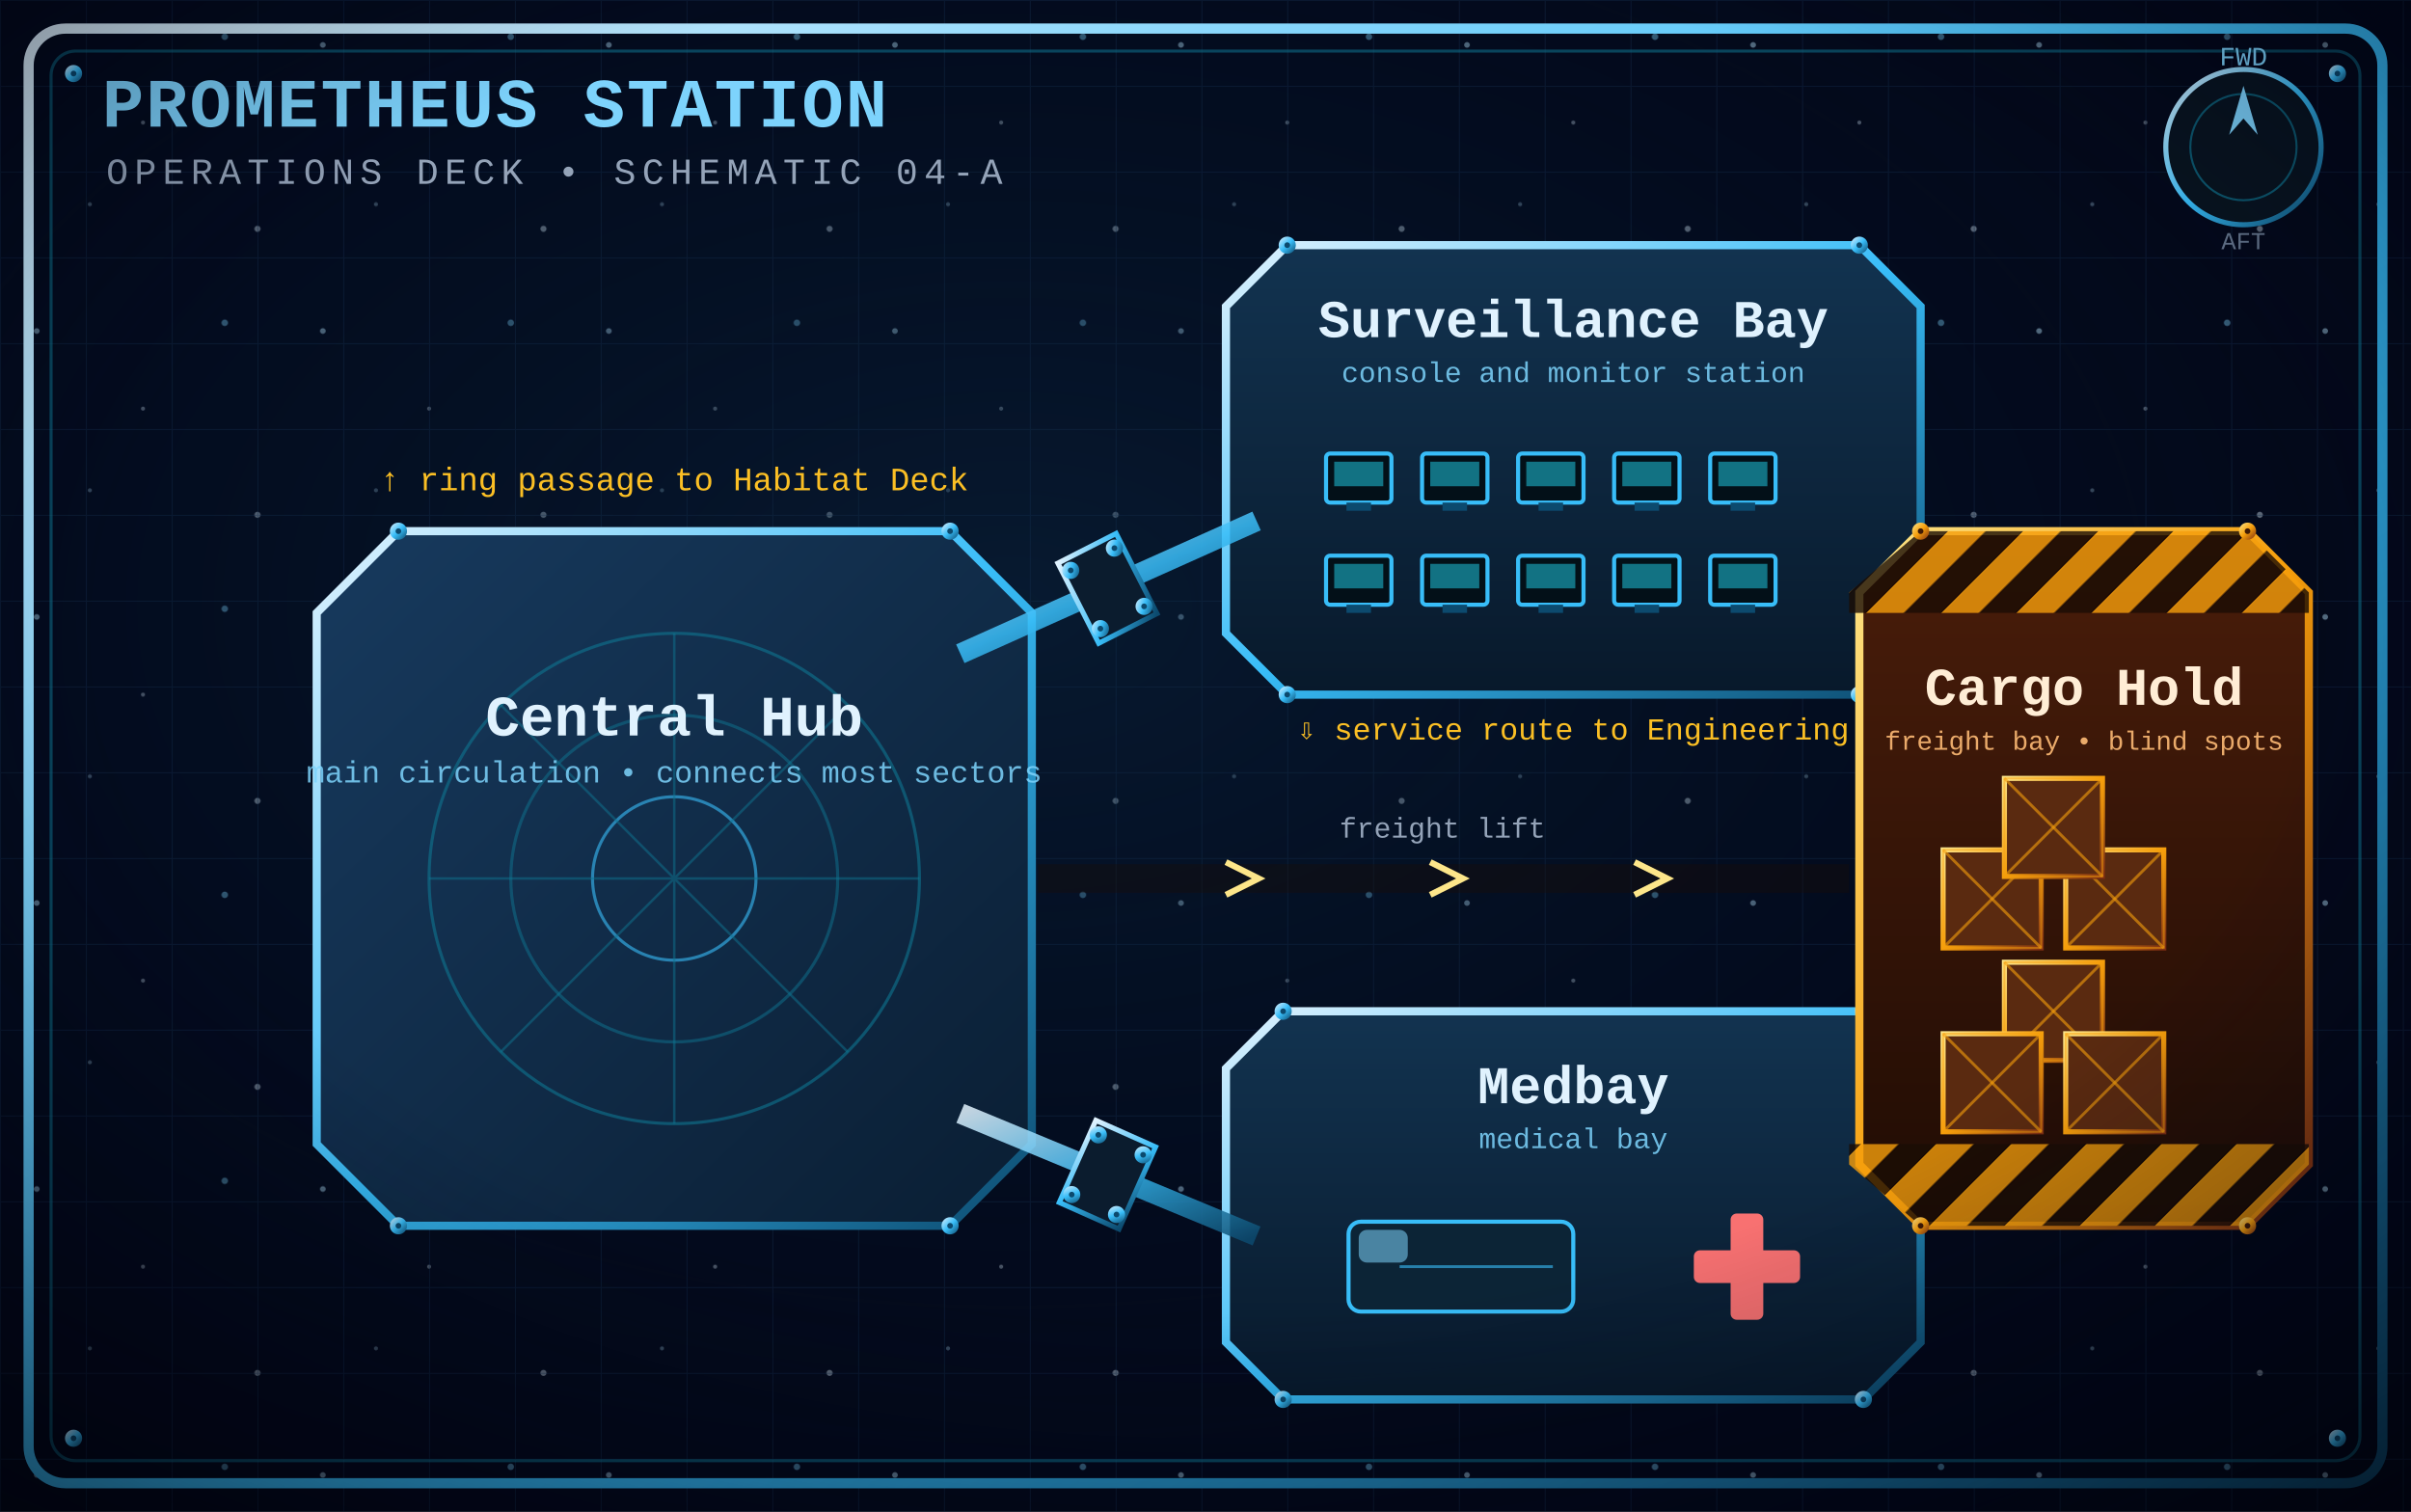
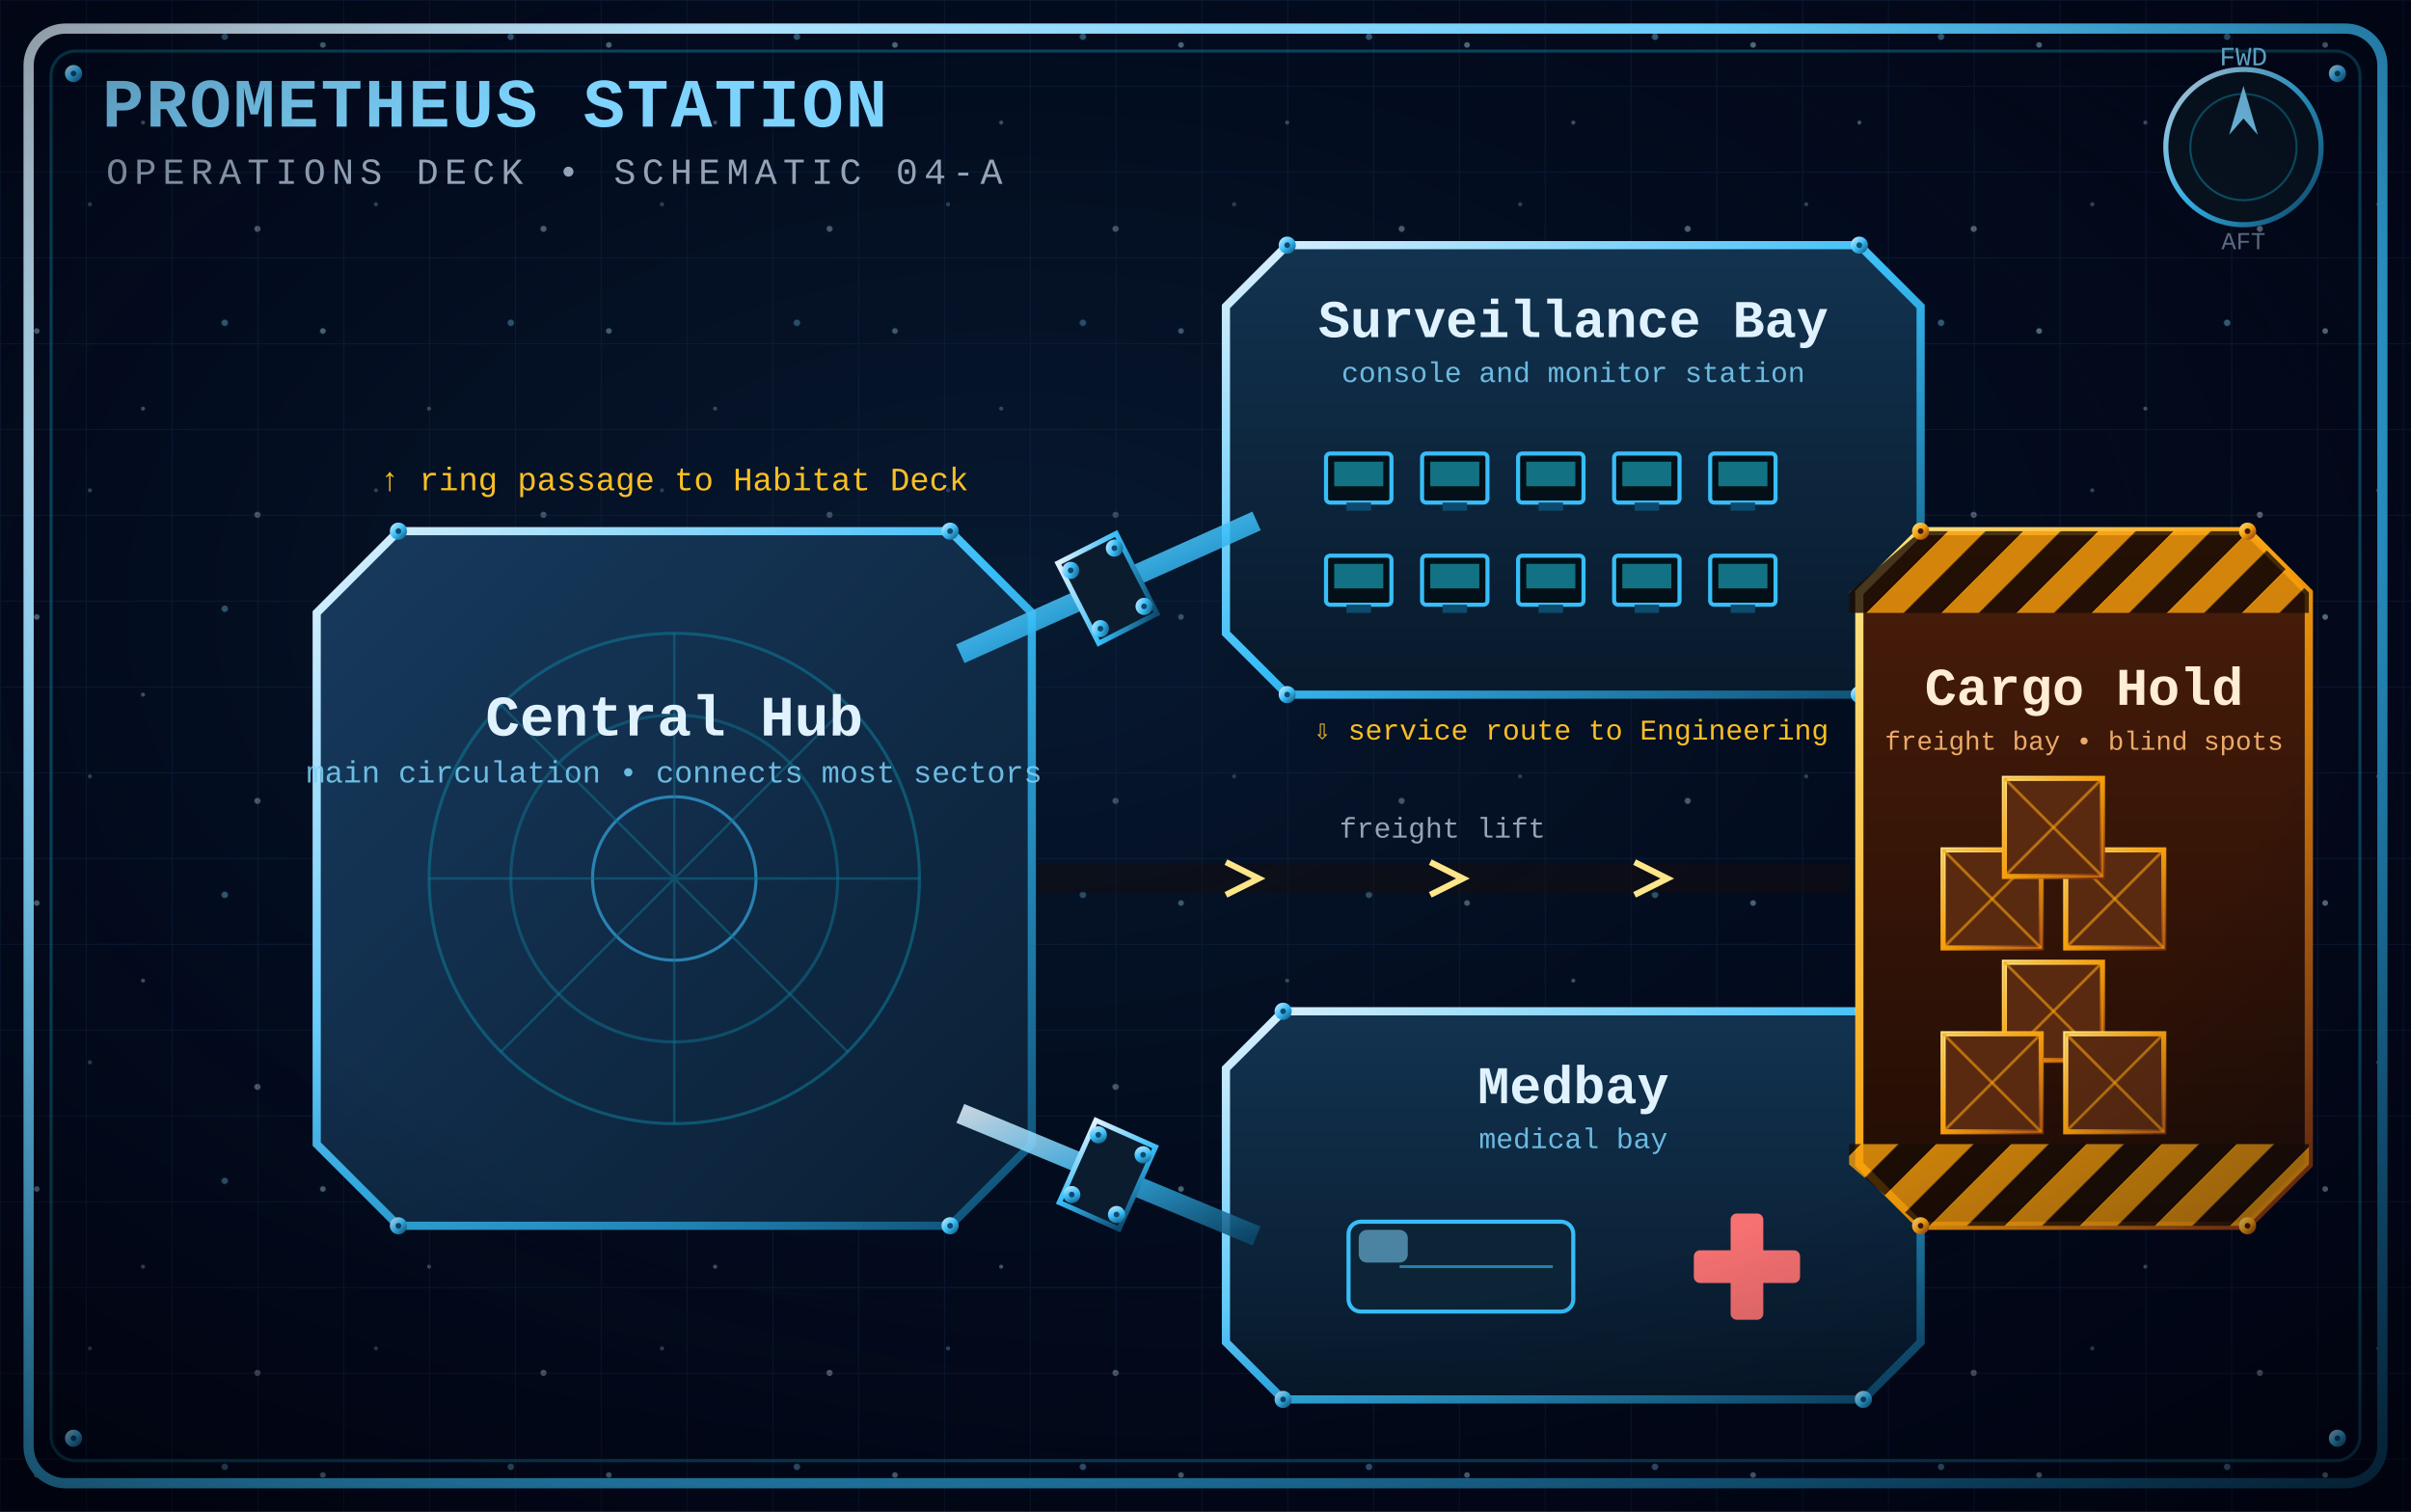
<svg xmlns="http://www.w3.org/2000/svg" viewBox="0 0 1180 740">
  <defs>
    <radialGradient id="oBgGlow" cx="0.42" cy="0.4" r="0.85">
      <stop offset="0" stop-color="#0b2a45" stop-opacity="0.55" />
      <stop offset="1" stop-color="#020617" stop-opacity="0" />
    </radialGradient>
    <pattern id="oStars" width="140" height="140" patternUnits="userSpaceOnUse">
      <circle cx="18" cy="22" r="1.4" fill="#bae6fd" opacity="0.55" />
      <circle cx="70" cy="60" r="1" fill="#e0f2fe" opacity="0.4" />
      <circle cx="110" cy="18" r="1.6" fill="#7dd3fc" opacity="0.5" />
      <circle cx="44" cy="100" r="1" fill="#bae6fd" opacity="0.35" />
      <circle cx="126" cy="112" r="1.5" fill="#e0f2fe" opacity="0.5" />
    </pattern>
    <pattern id="oGrid" width="42" height="42" patternUnits="userSpaceOnUse">
      <path d="M42 0 L0 0 0 42" fill="none" stroke="#1e3a5f" stroke-width="1" opacity="0.35" />
    </pattern>
    <linearGradient id="oMetal" x1="0" y1="0" x2="1" y2="1">
      <stop offset="0" stop-color="#e0f2fe" />
      <stop offset="0.5" stop-color="#38bdf8" />
      <stop offset="1" stop-color="#0c4a6e" />
    </linearGradient>
    <linearGradient id="oHazardEdge" x1="0" y1="0" x2="1" y2="1">
      <stop offset="0" stop-color="#fde68a" />
      <stop offset="0.5" stop-color="#f59e0b" />
      <stop offset="1" stop-color="#7c2d12" />
    </linearGradient>
    <linearGradient id="oRoomFill" x1="0" y1="0" x2="0" y2="1">
      <stop offset="0" stop-color="#123350" />
      <stop offset="1" stop-color="#08192b" />
    </linearGradient>
    <linearGradient id="oHubFill" x1="0" y1="0" x2="1" y2="1">
      <stop offset="0" stop-color="#173a5e" />
      <stop offset="1" stop-color="#0a1e33" />
    </linearGradient>
    <linearGradient id="oCargoFill" x1="0" y1="0" x2="0" y2="1">
      <stop offset="0" stop-color="#4a1d0a" />
      <stop offset="1" stop-color="#200c04" />
    </linearGradient>
    <pattern id="oHazardStripe" width="26" height="26" patternUnits="userSpaceOnUse" patternTransform="rotate(45)">
      <rect width="26" height="26" fill="#1a0c04" />
      <rect width="13" height="26" fill="#f59e0b" />
    </pattern>
    <radialGradient id="oVignette" cx="0.5" cy="0.42" r="0.75">
      <stop offset="0.6" stop-color="#020617" stop-opacity="0" />
      <stop offset="1" stop-color="#000208" stop-opacity="0.6" />
    </radialGradient>
    <g id="oRivet">
      <circle r="4.2" fill="url(#oMetal)" />
      <circle r="1.4" fill="#0c4a6e" />
    </g>
    <g id="oHazardBolt">
      <circle r="4.2" fill="url(#oHazardEdge)" />
      <circle r="1.4" fill="#3f1a05" />
    </g>
    <g id="oMonitor">
      <rect x="-16" y="-13" width="32" height="24" rx="2" fill="#031018" stroke="#38bdf8" stroke-width="2" />
      <rect x="-12" y="-9" width="24" height="12" fill="#22d3ee" opacity="0.5" />
      <rect x="-6" y="11" width="12" height="4" fill="#0c4a6e" />
    </g>
    <g id="oCrate">
      <rect x="-24" y="-24" width="48" height="48" fill="#5a2a10" stroke="url(#oHazardEdge)" stroke-width="2.5" />
      <line x1="-24" y1="-24" x2="24" y2="24" stroke="#f59e0b" stroke-width="1.4" opacity="0.6" />
      <line x1="24" y1="-24" x2="-24" y2="24" stroke="#f59e0b" stroke-width="1.4" opacity="0.6" />
      <rect x="-24" y="-24" width="48" height="48" fill="none" stroke="#f59e0b" stroke-width="1" opacity="0.5" />
    </g>
    <g id="oHatch">
      <rect x="-16" y="-22" width="32" height="44" fill="#0b1c2e" stroke="url(#oMetal)" stroke-width="2.5" />
      <line x1="-16" y1="0" x2="16" y2="0" stroke="url(#oMetal)" stroke-width="2" />
      <use href="#oRivet" x="-12" y="-16" />
      <use href="#oRivet" x="12" y="-16" />
      <use href="#oRivet" x="-12" y="16" />
      <use href="#oRivet" x="12" y="16" />
    </g>
  </defs>
  <rect width="1180" height="740" fill="#020617" />
  <rect width="1180" height="740" fill="url(#oStars)" />
  <rect width="1180" height="740" fill="url(#oGrid)" />
  <rect width="1180" height="740" fill="url(#oBgGlow)" />
  <rect x="14" y="14" width="1152" height="712" rx="18" fill="none" stroke="url(#oMetal)" stroke-width="5" />
  <rect x="25" y="25" width="1130" height="690" rx="12" fill="none" stroke="#0e7490" stroke-width="1.5" opacity="0.55" />
  <use href="#oRivet" x="36" y="36" />
  <use href="#oRivet" x="1144" y="36" />
  <use href="#oRivet" x="36" y="704" />
  <use href="#oRivet" x="1144" y="704" />
  <text x="50" y="62" fill="#7dd3fc" font-size="34" font-family="'Courier New', ui-monospace, monospace" font-weight="bold" letter-spacing="1">PROMETHEUS STATION</text>
  <text x="52" y="90" fill="#94a3b8" font-size="18" font-family="'Courier New', ui-monospace, monospace" letter-spacing="3">OPERATIONS DECK • SCHEMATIC 04-A</text>
  <g transform="translate(1098,72)">
    <circle r="38" fill="#08131f" stroke="url(#oMetal)" stroke-width="2.5" />
    <circle r="26" fill="none" stroke="#0e7490" stroke-width="1" opacity="0.7" />
    <path d="M0,-30 L7,-6 L0,-14 L-7,-6 Z" fill="#7dd3fc" />
    <text x="0" y="-40" text-anchor="middle" fill="#7dd3fc" font-size="13" font-family="'Courier New', monospace">FWD</text>
    <text x="0" y="50" text-anchor="middle" fill="#64748b" font-size="12" font-family="'Courier New', monospace">AFT</text>
  </g>
  <g>
    <path d="M195,260 L465,260 L505,300 L505,560 L465,600 L195,600 L155,560 L155,300 Z" fill="url(#oHubFill)" stroke="url(#oMetal)" stroke-width="4" />
    <use href="#oRivet" x="195" y="260" />
    <use href="#oRivet" x="465" y="260" />
    <use href="#oRivet" x="195" y="600" />
    <use href="#oRivet" x="465" y="600" />
    <circle cx="330" cy="430" r="120" fill="none" stroke="#0e7490" stroke-width="1.5" opacity="0.6" />
    <circle cx="330" cy="430" r="80" fill="none" stroke="#0e7490" stroke-width="1.5" opacity="0.5" />
    <circle cx="330" cy="430" r="40" fill="none" stroke="#38bdf8" stroke-width="1.5" opacity="0.6" />
    <g stroke="#0e7490" stroke-width="1.2" opacity="0.5">
      <line x1="330" y1="310" x2="330" y2="550" />
      <line x1="210" y1="430" x2="450" y2="430" />
      <line x1="245" y1="345" x2="415" y2="515" />
      <line x1="415" y1="345" x2="245" y2="515" />
    </g>
    <text x="330" y="360" text-anchor="middle" fill="#e0f2fe" font-size="28" font-family="'Courier New', ui-monospace, monospace" font-weight="bold">Central Hub</text>
    <text x="330" y="383" text-anchor="middle" fill="#7dd3fc" font-size="15" font-family="'Courier New', ui-monospace, monospace" opacity="0.85">main circulation • connects most sectors</text>
    <text x="330" y="240" text-anchor="middle" fill="#fbbf24" font-size="16" font-family="'Courier New', ui-monospace, monospace">↑ ring passage to Habitat Deck</text>
  </g>
  <g>
    <path d="M630,120 L910,120 L940,150 L940,310 L910,340 L630,340 L600,310 L600,150 Z" fill="url(#oRoomFill)" stroke="url(#oMetal)" stroke-width="4" />
    <use href="#oRivet" x="630" y="120" />
    <use href="#oRivet" x="910" y="120" />
    <use href="#oRivet" x="630" y="340" />
    <use href="#oRivet" x="910" y="340" />
    <text x="770" y="165" text-anchor="middle" fill="#e0f2fe" font-size="26" font-family="'Courier New', ui-monospace, monospace" font-weight="bold">Surveillance Bay</text>
    <text x="770" y="187" text-anchor="middle" fill="#7dd3fc" font-size="14" font-family="'Courier New', ui-monospace, monospace" opacity="0.85">console and monitor station</text>
    <g>
      <use href="#oMonitor" x="665" y="235" />
      <use href="#oMonitor" x="712" y="235" />
      <use href="#oMonitor" x="759" y="235" />
      <use href="#oMonitor" x="806" y="235" />
      <use href="#oMonitor" x="853" y="235" />
      <use href="#oMonitor" x="665" y="285" />
      <use href="#oMonitor" x="712" y="285" />
      <use href="#oMonitor" x="759" y="285" />
      <use href="#oMonitor" x="806" y="285" />
      <use href="#oMonitor" x="853" y="285" />
    </g>
-     <text x="770" y="362" text-anchor="middle" fill="#fbbf24" font-size="15" font-family="'Courier New', ui-monospace, monospace">⇩ service route to Engineering</text>
+     <text x="895" y="362" text-anchor="end" fill="#fbbf24" font-size="14" font-family="'Courier New', ui-monospace, monospace">⇩ service route to Engineering</text>
  </g>
  <g stroke="url(#oMetal)" stroke-width="10" opacity="0.85">
    <line x1="470" y1="320" x2="615" y2="255" />
  </g>
  <use href="#oHatch" x="542" y="288" transform="rotate(-27 542 288)" />
  <g>
    <path d="M628,495 L912,495 L940,523 L940,657 L912,685 L628,685 L600,657 L600,523 Z" fill="url(#oRoomFill)" stroke="url(#oMetal)" stroke-width="4" />
    <use href="#oRivet" x="628" y="495" />
    <use href="#oRivet" x="912" y="495" />
    <use href="#oRivet" x="628" y="685" />
    <use href="#oRivet" x="912" y="685" />
    <text x="770" y="540" text-anchor="middle" fill="#e0f2fe" font-size="26" font-family="'Courier New', ui-monospace, monospace" font-weight="bold">Medbay</text>
    <text x="770" y="562" text-anchor="middle" fill="#7dd3fc" font-size="14" font-family="'Courier New', ui-monospace, monospace" opacity="0.85">medical bay</text>
    <g transform="translate(715,620)">
      <rect x="-55" y="-22" width="110" height="44" rx="6" fill="#0c2436" stroke="#38bdf8" stroke-width="2" />
      <rect x="-50" y="-18" width="24" height="16" rx="4" fill="#7dd3fc" opacity="0.55" />
      <line x1="-30" y1="0" x2="45" y2="0" stroke="#38bdf8" stroke-width="1.4" opacity="0.6" />
    </g>
    <g transform="translate(855,620)">
      <rect x="-8" y="-26" width="16" height="52" rx="3" fill="#f87171" />
      <rect x="-26" y="-8" width="52" height="16" rx="3" fill="#f87171" />
    </g>
  </g>
  <g stroke="url(#oMetal)" stroke-width="10" opacity="0.85">
    <line x1="470" y1="545" x2="615" y2="605" />
  </g>
  <use href="#oHatch" x="542" y="575" transform="rotate(24 542 575)" />
  <g stroke="url(#oHazardEdge)" stroke-width="14" opacity="0.9">
    <line x1="508" y1="430" x2="905" y2="430" />
  </g>
  <g stroke="#1a0c04" stroke-width="14" opacity="0.35">
    <line x1="508" y1="430" x2="905" y2="430" />
  </g>
  <g stroke="#fde68a" stroke-width="3" fill="none">
    <path d="M600,422 L616,430 L600,438" />
    <path d="M700,422 L716,430 L700,438" />
    <path d="M800,422 L816,430 L800,438" />
  </g>
  <text x="706" y="410" text-anchor="middle" fill="#94a3b8" font-size="14" font-family="'Courier New', ui-monospace, monospace">freight lift</text>
  <g>
    <path d="M940,260 L1100,260 L1130,290 L1130,570 L1100,600 L940,600 L910,570 L910,290 Z" fill="url(#oCargoFill)" stroke="url(#oHazardEdge)" stroke-width="4" />
    <path d="M940,260 L1100,260 L1130,290 L1130,300 L905,300 L905,290 Z" fill="url(#oHazardStripe)" opacity="0.8" />
    <path d="M940,600 L1100,600 L1130,570 L1130,560 L905,560 L905,570 Z" fill="url(#oHazardStripe)" opacity="0.8" />
    <use href="#oHazardBolt" x="940" y="260" />
    <use href="#oHazardBolt" x="1100" y="260" />
    <use href="#oHazardBolt" x="940" y="600" />
    <use href="#oHazardBolt" x="1100" y="600" />
    <text x="1020" y="345" text-anchor="middle" fill="#ffedd5" font-size="26" font-family="'Courier New', ui-monospace, monospace" font-weight="bold">Cargo Hold</text>
    <text x="1020" y="367" text-anchor="middle" fill="#fdba74" font-size="13" font-family="'Courier New', ui-monospace, monospace" opacity="0.9">freight bay • blind spots</text>
    <use href="#oCrate" x="975" y="440" />
    <use href="#oCrate" x="1035" y="440" />
    <use href="#oCrate" x="1005" y="495" />
    <use href="#oCrate" x="1005" y="405" />
    <use href="#oCrate" x="975" y="530" />
    <use href="#oCrate" x="1035" y="530" />
  </g>
  <rect width="1180" height="740" fill="url(#oVignette)" />
</svg>
